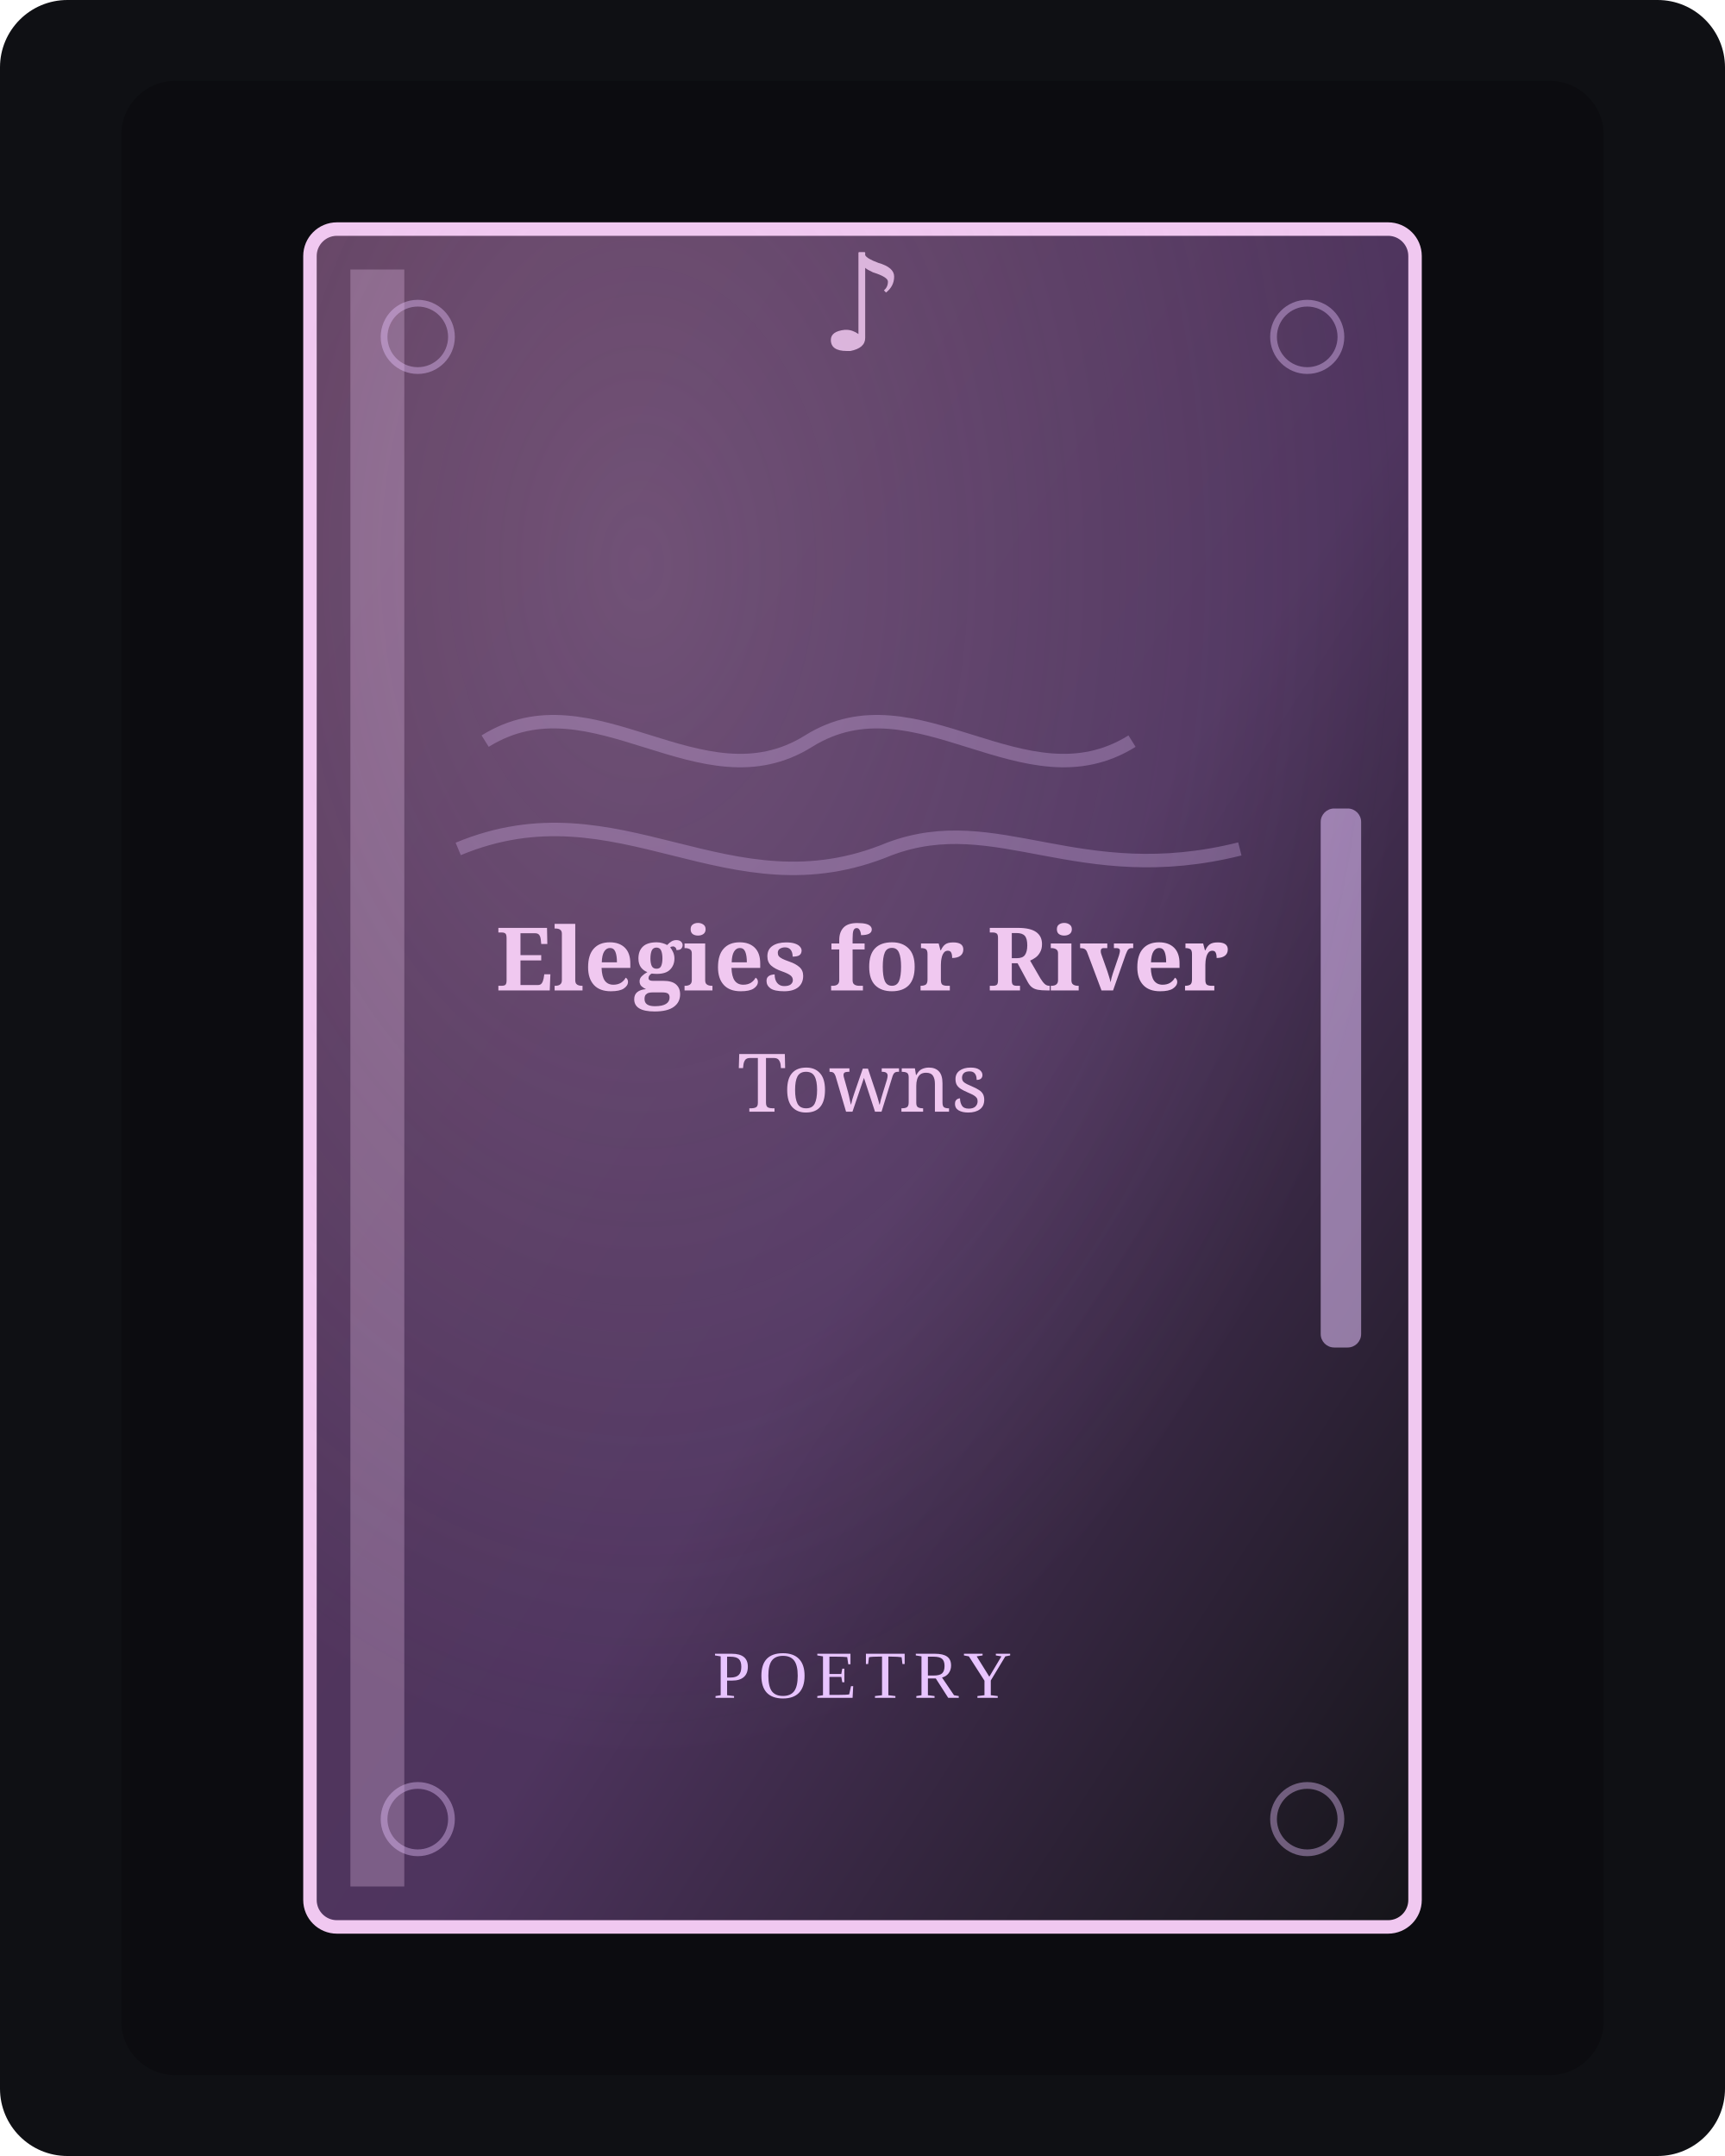
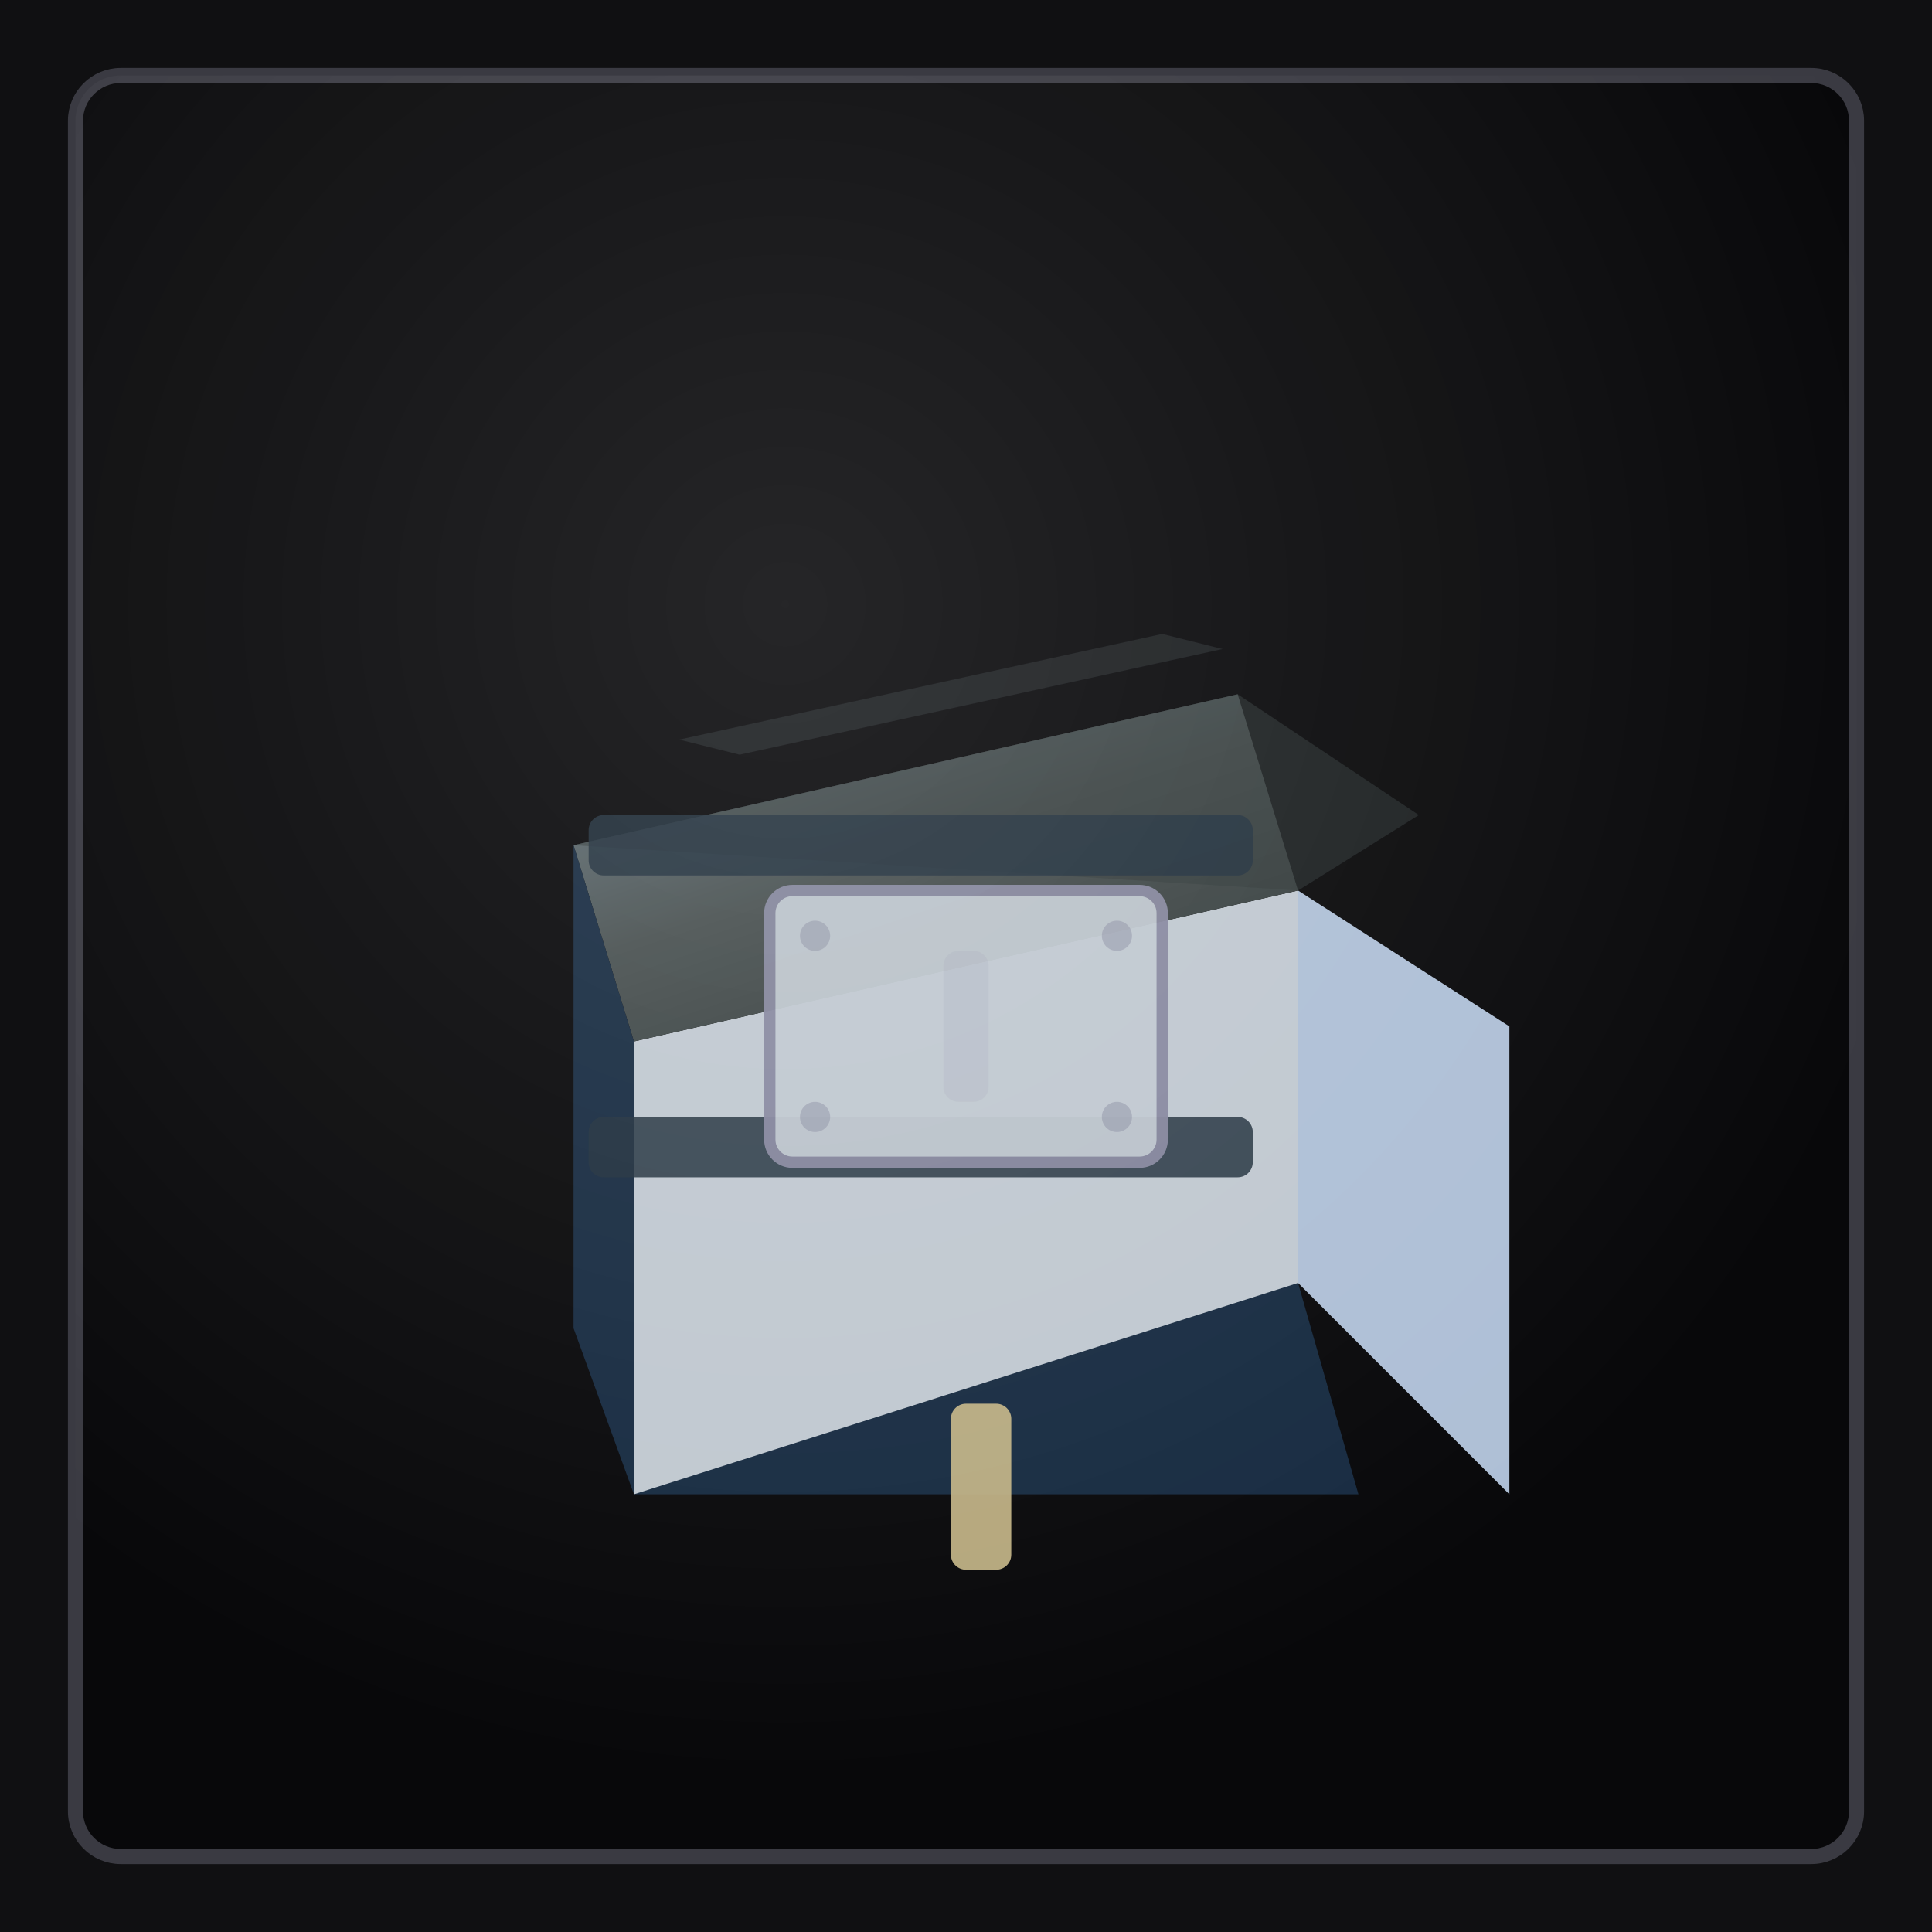
- <svg xmlns="http://www.w3.org/2000/svg" width="256" height="320" viewBox="0 0 256 320" role="img" aria-label="Elegies for River Towns">
+ <svg xmlns="http://www.w3.org/2000/svg" width="256" height="256" viewBox="0 0 256 256" role="img" aria-label="Elegies for River Towns">
  <defs>
-     <linearGradient id="g-elegies-for-river-towns" x1="0" y1="0" x2="1" y2="1">
-       <stop offset="0%" stop-color="#5a3a5a" />
-       <stop offset="55%" stop-color="#4e345e" />
-       <stop offset="100%" stop-color="#141418" />
+     <linearGradient id="cover-elegies-for-river-towns" x1="0.15" y1="0" x2="0.85" y2="1">
+       <stop offset="0%" stop-color="#687880" />
+       <stop offset="45%" stop-color="#485050" />
+       <stop offset="100%" stop-color="#303838" />
    </linearGradient>
-     <radialGradient id="shine-elegies-for-river-towns" cx="30%" cy="20%" r="70%">
-       <stop offset="0%" stop-color="#f0c8f0" stop-opacity="0.18" />
-       <stop offset="100%" stop-color="#f0c8f0" stop-opacity="0" />
+     <radialGradient id="glow-elegies-for-river-towns" cx="40%" cy="30%" r="65%">
+       <stop offset="0%" stop-color="#ffffff" stop-opacity="0.12" />
+       <stop offset="100%" stop-color="#ffffff" stop-opacity="0" />
    </radialGradient>
  </defs>
-   <rect width="256" height="320" rx="10" fill="#0f1014" />
-   <rect x="18" y="12" width="220" height="296" rx="8" fill="#090a0d" opacity="0.55" />
-   <rect x="46" y="34" width="164" height="252" rx="4" fill="url(#g-elegies-for-river-towns)" stroke="#f0c8f0" stroke-width="2" />
-   <rect x="52" y="40" width="8" height="240" fill="#f0c8f0" opacity="0.28" />
-   <rect x="196" y="120" width="6" height="80" rx="2" fill="#e8c4ff" opacity="0.55" />
-   <rect x="46" y="34" width="164" height="252" rx="6" fill="url(#shine-elegies-for-river-towns)" pointer-events="none" />
-   <g transform="translate(0,2)">
-     <g opacity="0.28" fill="none" stroke="#e8c4ff" stroke-width="2">
-       <path d="M72 108 C88 98, 104 118, 120 108 C136 98, 152 118, 168 108" />
-       <path d="M68 124 C92 114, 108 134, 132 124 C148 118, 160 130, 184 124" />
-     </g>
+   <rect width="256" height="256" fill="#101012" />
+   <rect x="10" y="10" width="236" height="236" rx="6" fill="#08080a" stroke="#3a3a42" stroke-width="2" />
+   <g>
+     <polygon points="92,170 172,170 180,198 84,198" fill="#172b41" />
+     <polygon points="172,118 200,136 200,198 172,170" fill="#aebfd6" />
+     <polygon points="84,138 172,118 172,170 84,198" fill="#c0c8d0" />
+     <polygon points="76,112 164,92 172,118 84,138" fill="url(#cover-elegies-for-river-towns)" />
+     <polygon points="164,92 188,108 172,118 76,112" fill="#303838" opacity="0.5" />
+     <path d="M76 112 L84 138 L84 198 L76 176 Z" fill="#172b41" />
+     <rect x="78" y="108" width="88" height="8" rx="2" fill="#21303d" opacity="0.85" />
+     <rect x="78" y="148" width="88" height="8" rx="2" fill="#21303d" opacity="0.85" />
+     <rect x="102" y="118" width="52" height="36" rx="3" fill="#c0c8d0" stroke="#86879e" stroke-width="1.5" opacity="0.95" />
+     <circle cx="108" cy="124" r="2" fill="#86879e" opacity="0.45" />
+     <circle cx="148" cy="124" r="2" fill="#86879e" opacity="0.45" />
+     <circle cx="108" cy="148" r="2" fill="#86879e" opacity="0.45" />
+     <circle cx="148" cy="148" r="2" fill="#86879e" opacity="0.45" />
+     <rect x="125" y="126" width="6" height="20" rx="2" fill="#86879e" opacity="0.12" />
+     <rect x="126" y="186" width="8" height="22" rx="2" fill="#c8b888" opacity="0.9" />
+     <path d="M90 98 L154 84 L162 86 L98 100 Z" fill="#687880" opacity="0.18" />
  </g>
-   <circle cx="62" cy="50" r="5" fill="none" stroke="#e8c4ff" opacity="0.4" />
-   <circle cx="194" cy="50" r="5" fill="none" stroke="#e8c4ff" opacity="0.4" />
-   <circle cx="62" cy="270" r="5" fill="none" stroke="#e8c4ff" opacity="0.4" />
-   <circle cx="194" cy="270" r="5" fill="none" stroke="#e8c4ff" opacity="0.4" />
-   <text x="128" y="147" text-anchor="middle" fill="#f0c8f0" font-family="Georgia, serif" font-size="13" font-weight="700">Elegies for River</text>
-   <text x="128" y="165" text-anchor="middle" fill="#f0c8f0" font-family="Georgia, serif" font-size="12">Towns</text>
-   <text x="128" y="183" text-anchor="middle" fill="#f0c8f0" font-family="Georgia, serif" font-size="11" />
-   <text x="128" y="252" text-anchor="middle" fill="#e8c4ff" font-size="10" letter-spacing="1.2">POETRY</text>
-   <text x="128" y="52" text-anchor="middle" fill="#f0c8f0" font-family="Georgia, serif" font-size="20" opacity="0.85">♪</text>
+   <rect x="10" y="10" width="236" height="236" rx="6" fill="url(#glow-elegies-for-river-towns)" pointer-events="none" />
</svg>
